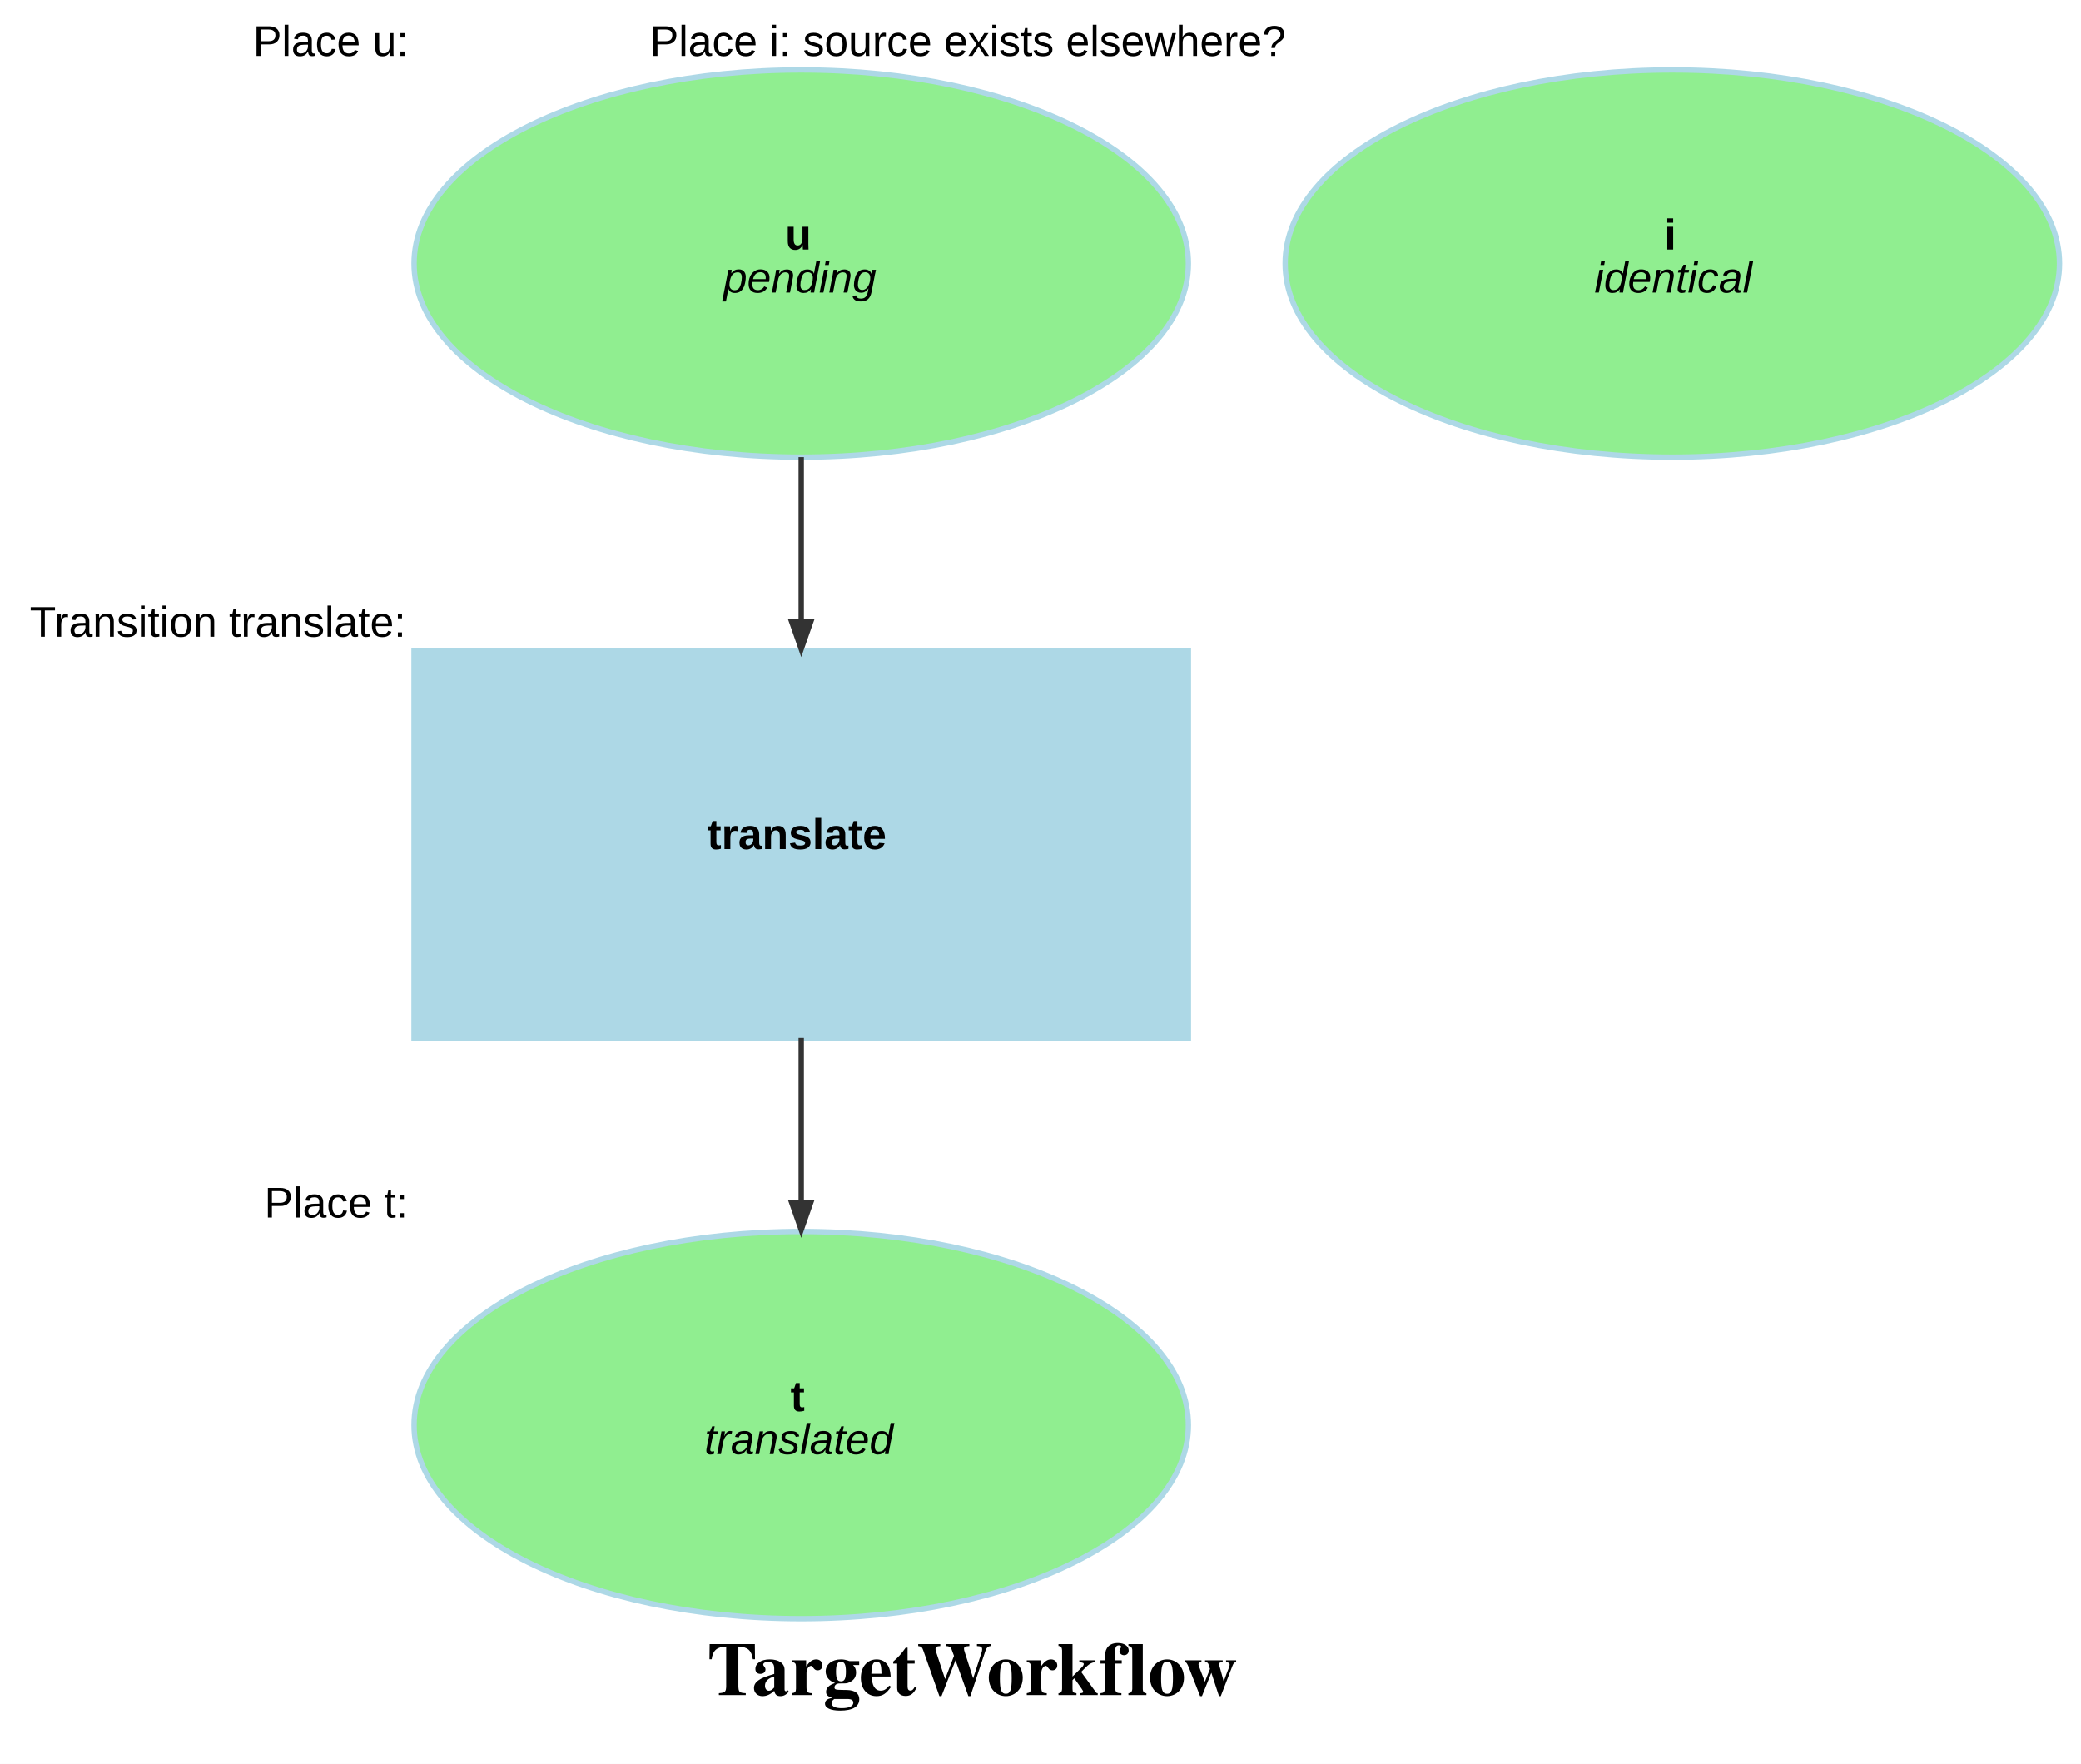
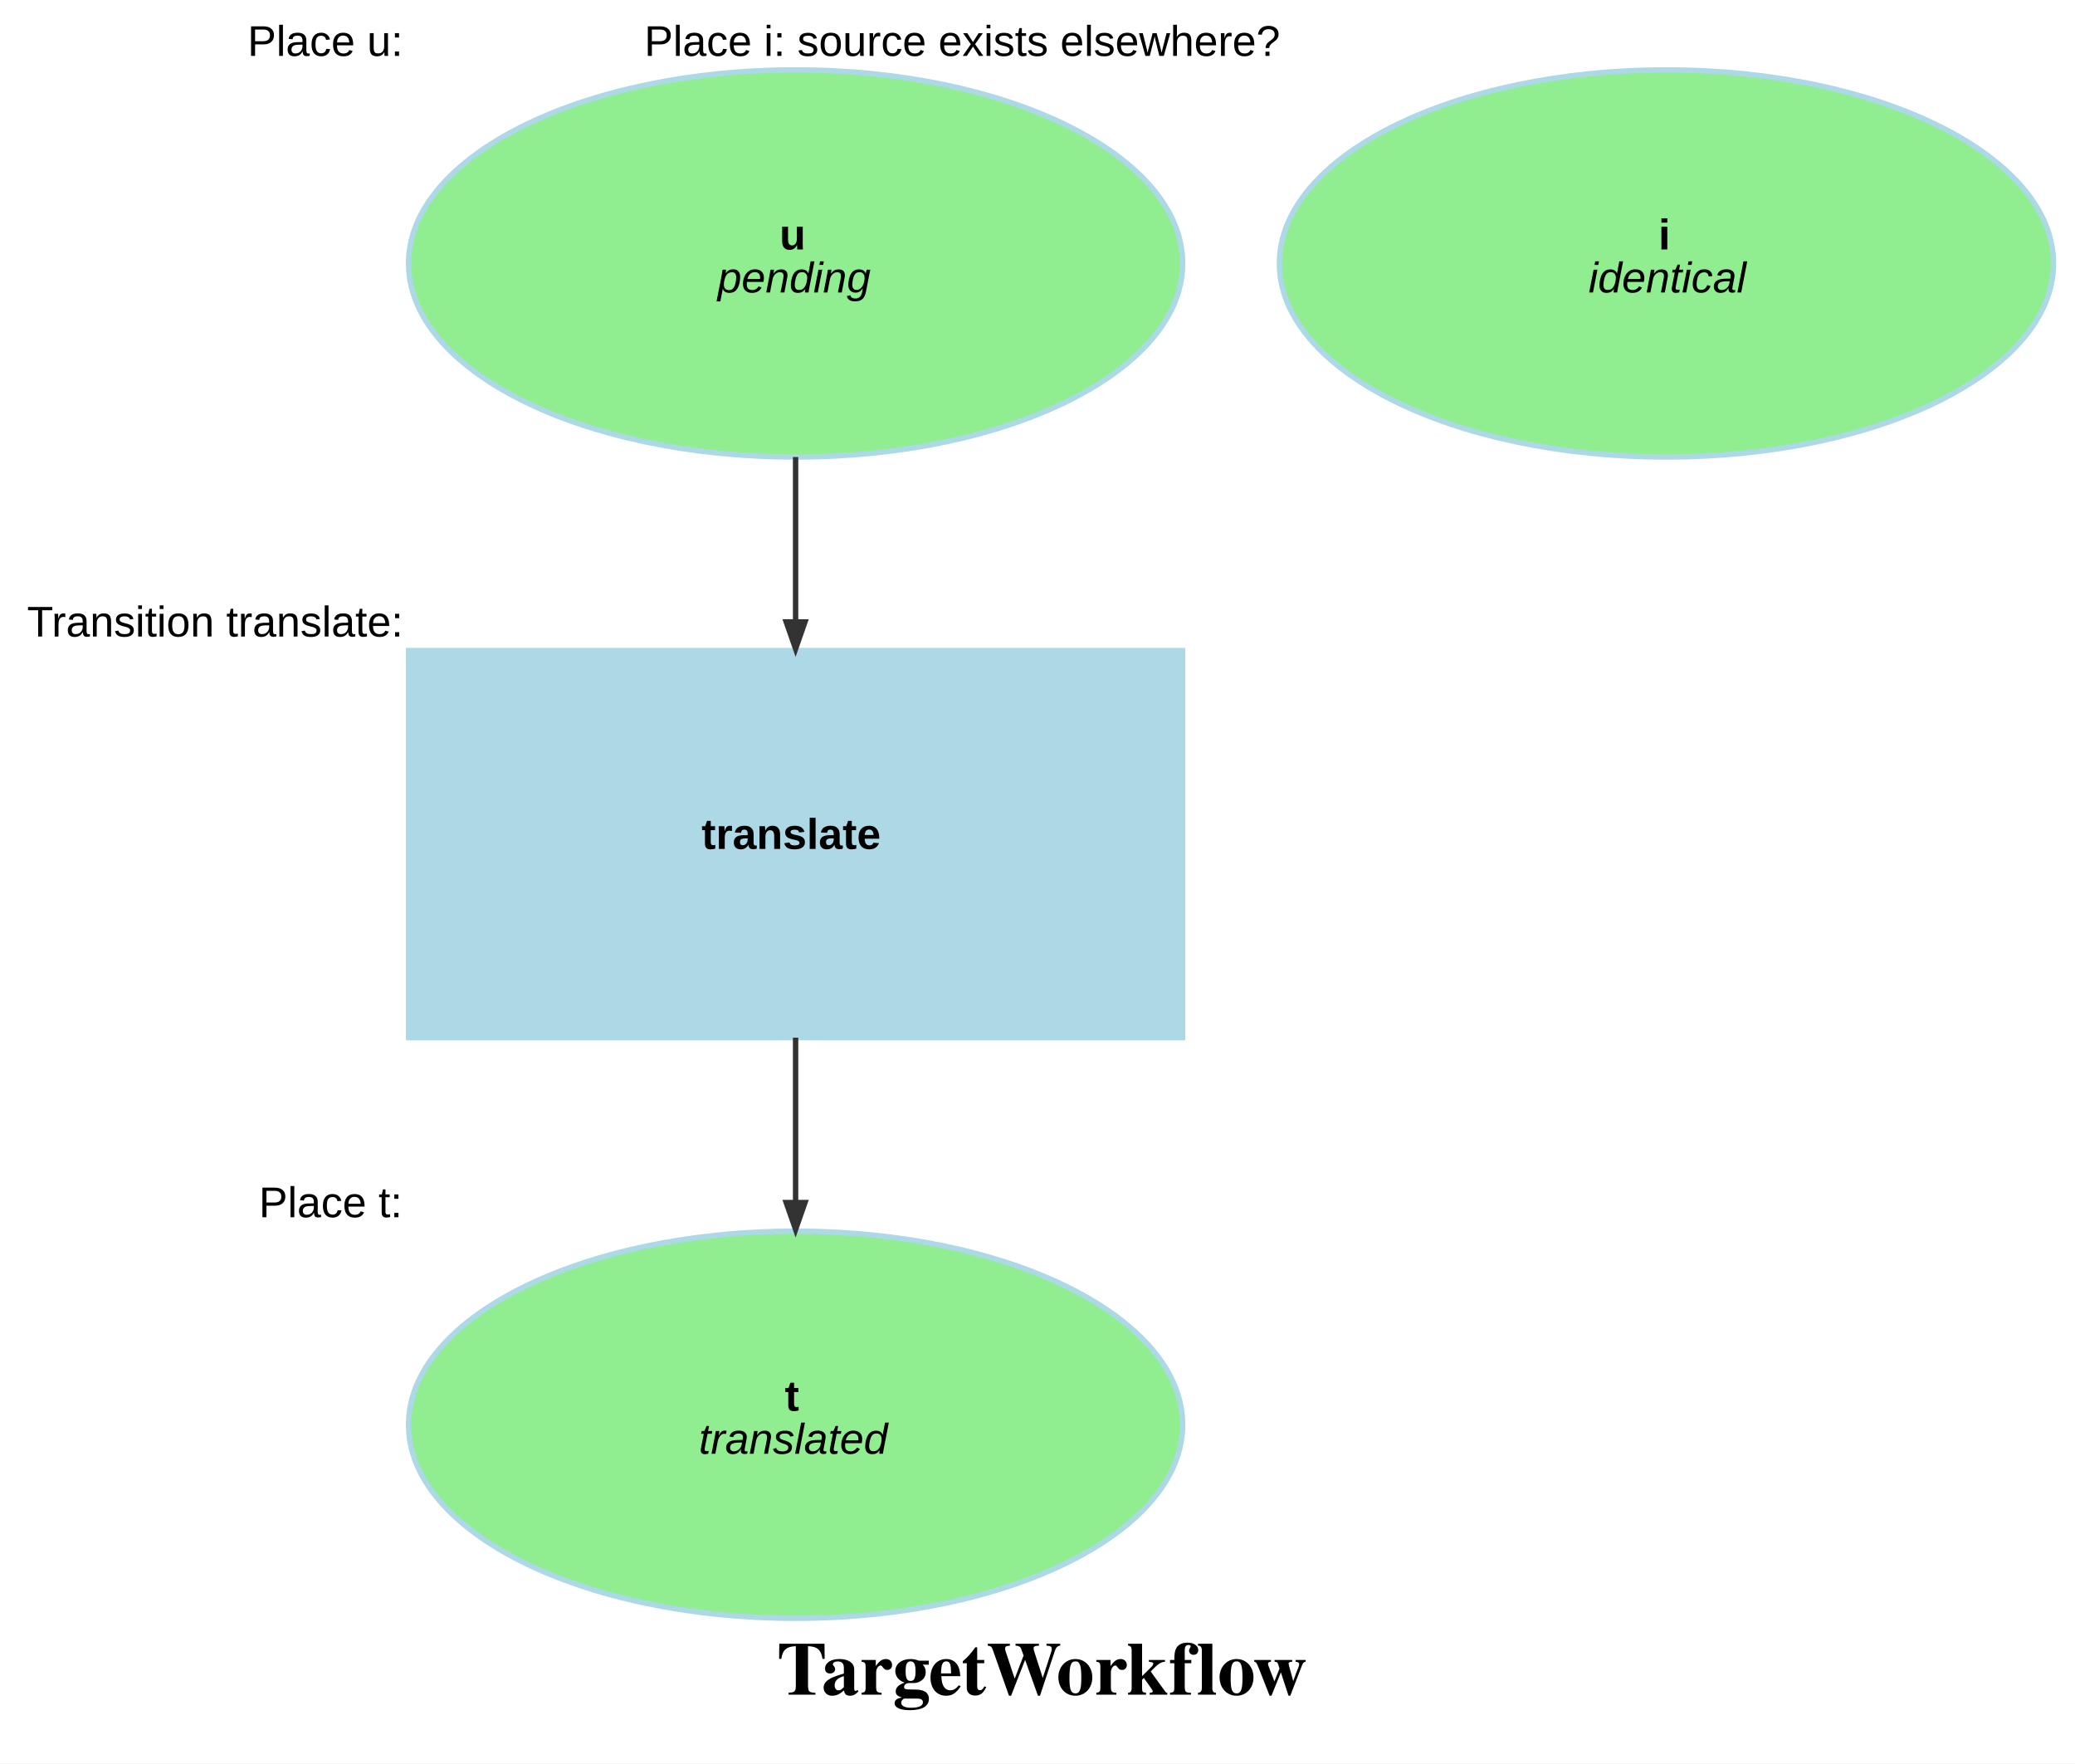
- <svg xmlns="http://www.w3.org/2000/svg" width="387pt" height="328pt" viewBox="0.00 0.00 387.00 328.00">
+ <svg xmlns="http://www.w3.org/2000/svg" width="386pt" height="328pt" viewBox="0.00 0.00 386.00 328.00">
  <g id="graph0" class="graph" transform="scale(1 1) rotate(0) translate(4 324)">
-     <polygon fill="white" stroke="transparent" points="-4,4 -4,-324 383,-324 383,4 -4,4" />
-     <text text-anchor="start" x="127.5" y="-8.8" font-family="Times,serif" font-weight="bold" font-size="14.00">TargetWorkflow</text>
+     <polygon fill="white" stroke="transparent" points="-4,4 -4,-324 382,-324 382,4 -4,4" />
+     <text text-anchor="start" x="140.5" y="-8.8" font-family="Times,serif" font-weight="bold" font-size="14.00">TargetWorkflow</text>
    <g id="node1" class="node">
-       <ellipse fill="lightgreen" stroke="lightBlue" cx="145" cy="-275" rx="72" ry="36" />
-       <text text-anchor="start" x="142" y="-277.6" font-family="Arial" font-weight="bold" font-size="8.00">u</text>
-       <text text-anchor="start" x="130.5" y="-269.6" font-family="Arial" font-style="italic" font-size="8.00">pending</text>
-       <text text-anchor="middle" x="57.5" y="-313.6" font-family="Arial" font-size="8.00">Place u: </text>
+       <ellipse fill="lightgreen" stroke="lightBlue" cx="144" cy="-275" rx="72" ry="36" />
+       <text text-anchor="start" x="141" y="-277.6" font-family="Arial" font-weight="bold" font-size="8.00">u</text>
+       <text text-anchor="start" x="129.5" y="-269.6" font-family="Arial" font-style="italic" font-size="8.00">pending</text>
+       <text text-anchor="middle" x="56.5" y="-313.6" font-family="Arial" font-size="8.00">Place u: </text>
    </g>
    <g id="node4" class="node">
-       <polygon fill="lightBlue" stroke="lightBlue" points="217,-203 73,-203 73,-131 217,-131 217,-203" />
-       <text text-anchor="start" x="127.5" y="-166.1" font-family="Arial" font-weight="bold" font-size="8.00">translate</text>
-       <text text-anchor="middle" x="36.5" y="-205.6" font-family="Arial" font-size="8.00">Transition translate: </text>
+       <polygon fill="lightBlue" stroke="lightBlue" points="216,-203 72,-203 72,-131 216,-131 216,-203" />
+       <text text-anchor="start" x="126.5" y="-166.1" font-family="Arial" font-weight="bold" font-size="8.00">translate</text>
+       <text text-anchor="middle" x="36" y="-205.6" font-family="Arial" font-size="8.00">Transition translate: </text>
    </g>
    <g id="edge1" class="edge">
-       <path fill="none" stroke="#333333" d="M145,-239C145,-229.24 145,-218.56 145,-208.51" />
-       <polygon fill="#333333" stroke="#333333" points="146.75,-208.33 145,-203.33 143.25,-208.33 146.75,-208.33" />
+       <path fill="none" stroke="#333333" d="M144,-239C144,-229.24 144,-218.56 144,-208.51" />
+       <polygon fill="#333333" stroke="#333333" points="145.75,-208.33 144,-203.33 142.25,-208.33 145.75,-208.33" />
    </g>
    <g id="node2" class="node">
-       <ellipse fill="lightgreen" stroke="lightBlue" cx="145" cy="-59" rx="72" ry="36" />
-       <text text-anchor="start" x="143" y="-61.6" font-family="Arial" font-weight="bold" font-size="8.00">t</text>
-       <text text-anchor="start" x="127" y="-53.6" font-family="Arial" font-style="italic" font-size="8.00">translated</text>
-       <text text-anchor="middle" x="58.5" y="-97.6" font-family="Arial" font-size="8.00">Place t: </text>
+       <ellipse fill="lightgreen" stroke="lightBlue" cx="144" cy="-59" rx="72" ry="36" />
+       <text text-anchor="start" x="142" y="-61.6" font-family="Arial" font-weight="bold" font-size="8.00">t</text>
+       <text text-anchor="start" x="126" y="-53.6" font-family="Arial" font-style="italic" font-size="8.00">translated</text>
+       <text text-anchor="middle" x="57.5" y="-97.6" font-family="Arial" font-size="8.00">Place t: </text>
    </g>
    <g id="node3" class="node">
-       <ellipse fill="lightgreen" stroke="lightBlue" cx="307" cy="-275" rx="72" ry="36" />
-       <text text-anchor="start" x="305.5" y="-277.6" font-family="Arial" font-weight="bold" font-size="8.00">i</text>
-       <text text-anchor="start" x="292.5" y="-269.6" font-family="Arial" font-style="italic" font-size="8.00">identical</text>
-       <text text-anchor="middle" x="176" y="-313.6" font-family="Arial" font-size="8.00">Place i: source exists elsewhere?</text>
+       <ellipse fill="lightgreen" stroke="lightBlue" cx="306" cy="-275" rx="72" ry="36" />
+       <text text-anchor="start" x="304.5" y="-277.6" font-family="Arial" font-weight="bold" font-size="8.00">i</text>
+       <text text-anchor="start" x="291.5" y="-269.6" font-family="Arial" font-style="italic" font-size="8.00">identical</text>
+       <text text-anchor="middle" x="175" y="-313.6" font-family="Arial" font-size="8.00">Place i: source exists elsewhere?</text>
    </g>
    <g id="edge2" class="edge">
-       <path fill="none" stroke="#333333" d="M145,-131C145,-121.24 145,-110.56 145,-100.51" />
-       <polygon fill="#333333" stroke="#333333" points="146.75,-100.33 145,-95.33 143.25,-100.33 146.75,-100.33" />
+       <path fill="none" stroke="#333333" d="M144,-131C144,-121.24 144,-110.56 144,-100.51" />
+       <polygon fill="#333333" stroke="#333333" points="145.75,-100.33 144,-95.33 142.25,-100.33 145.75,-100.33" />
    </g>
  </g>
</svg>
